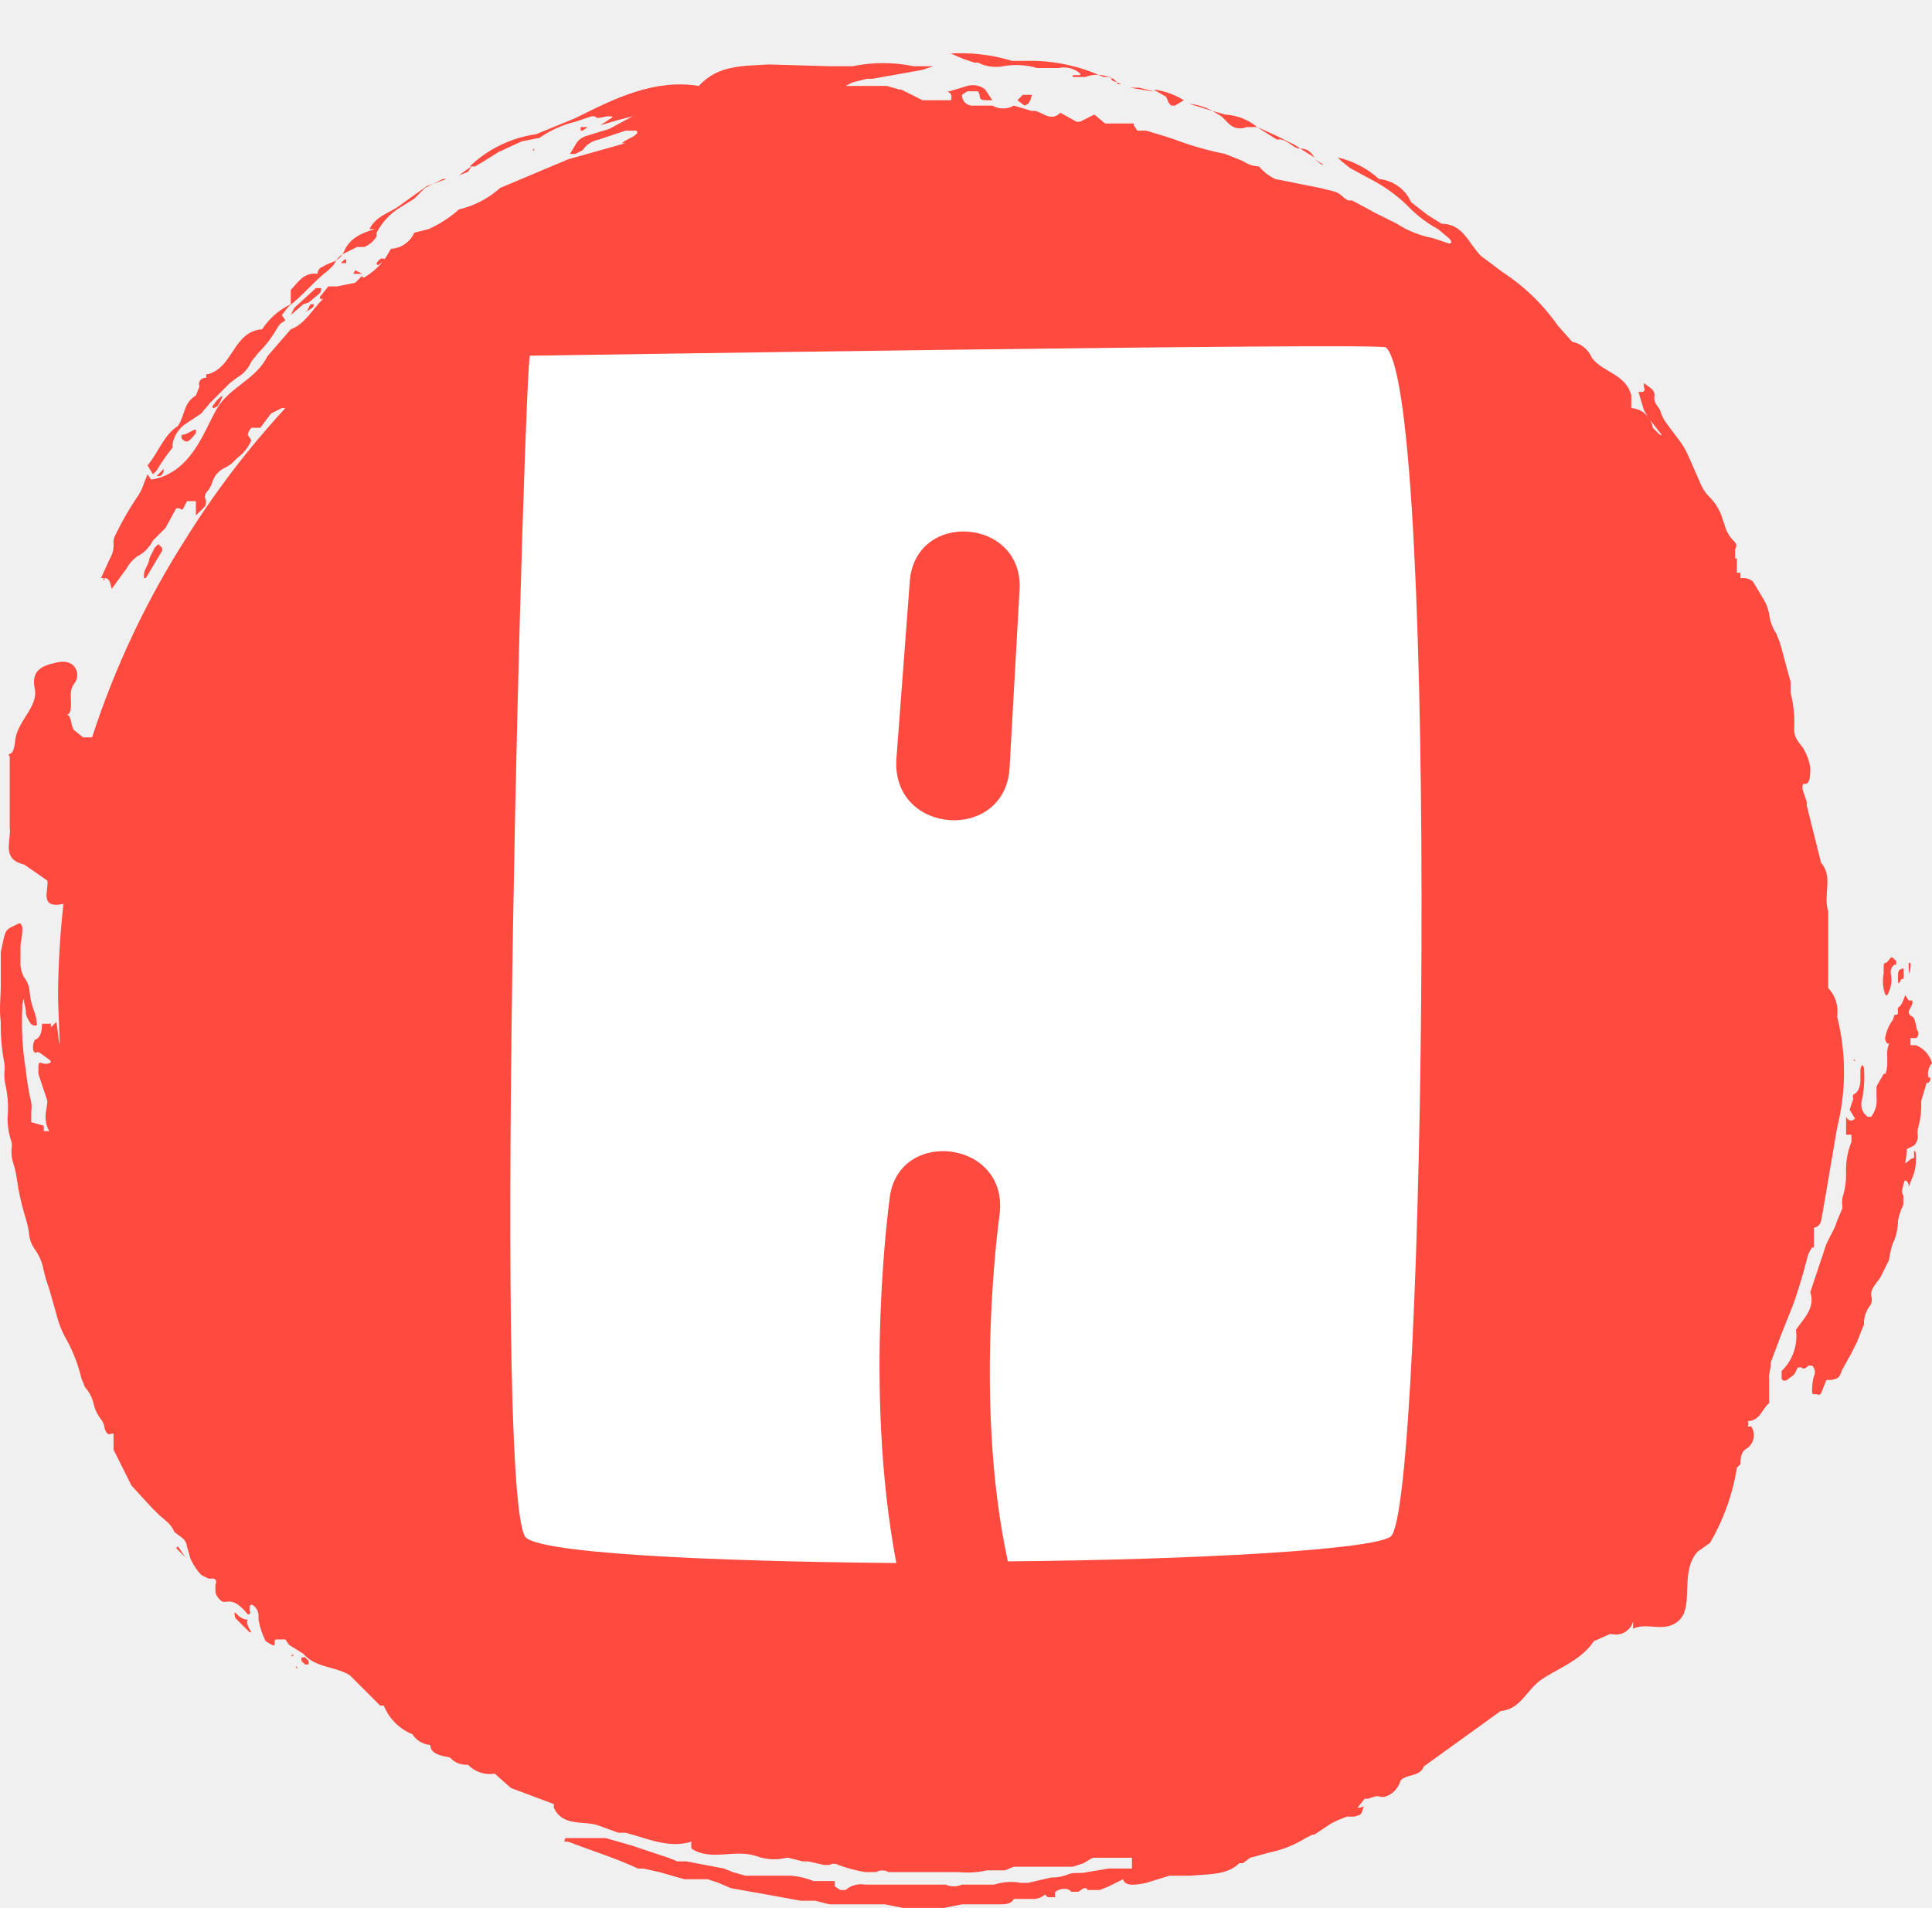
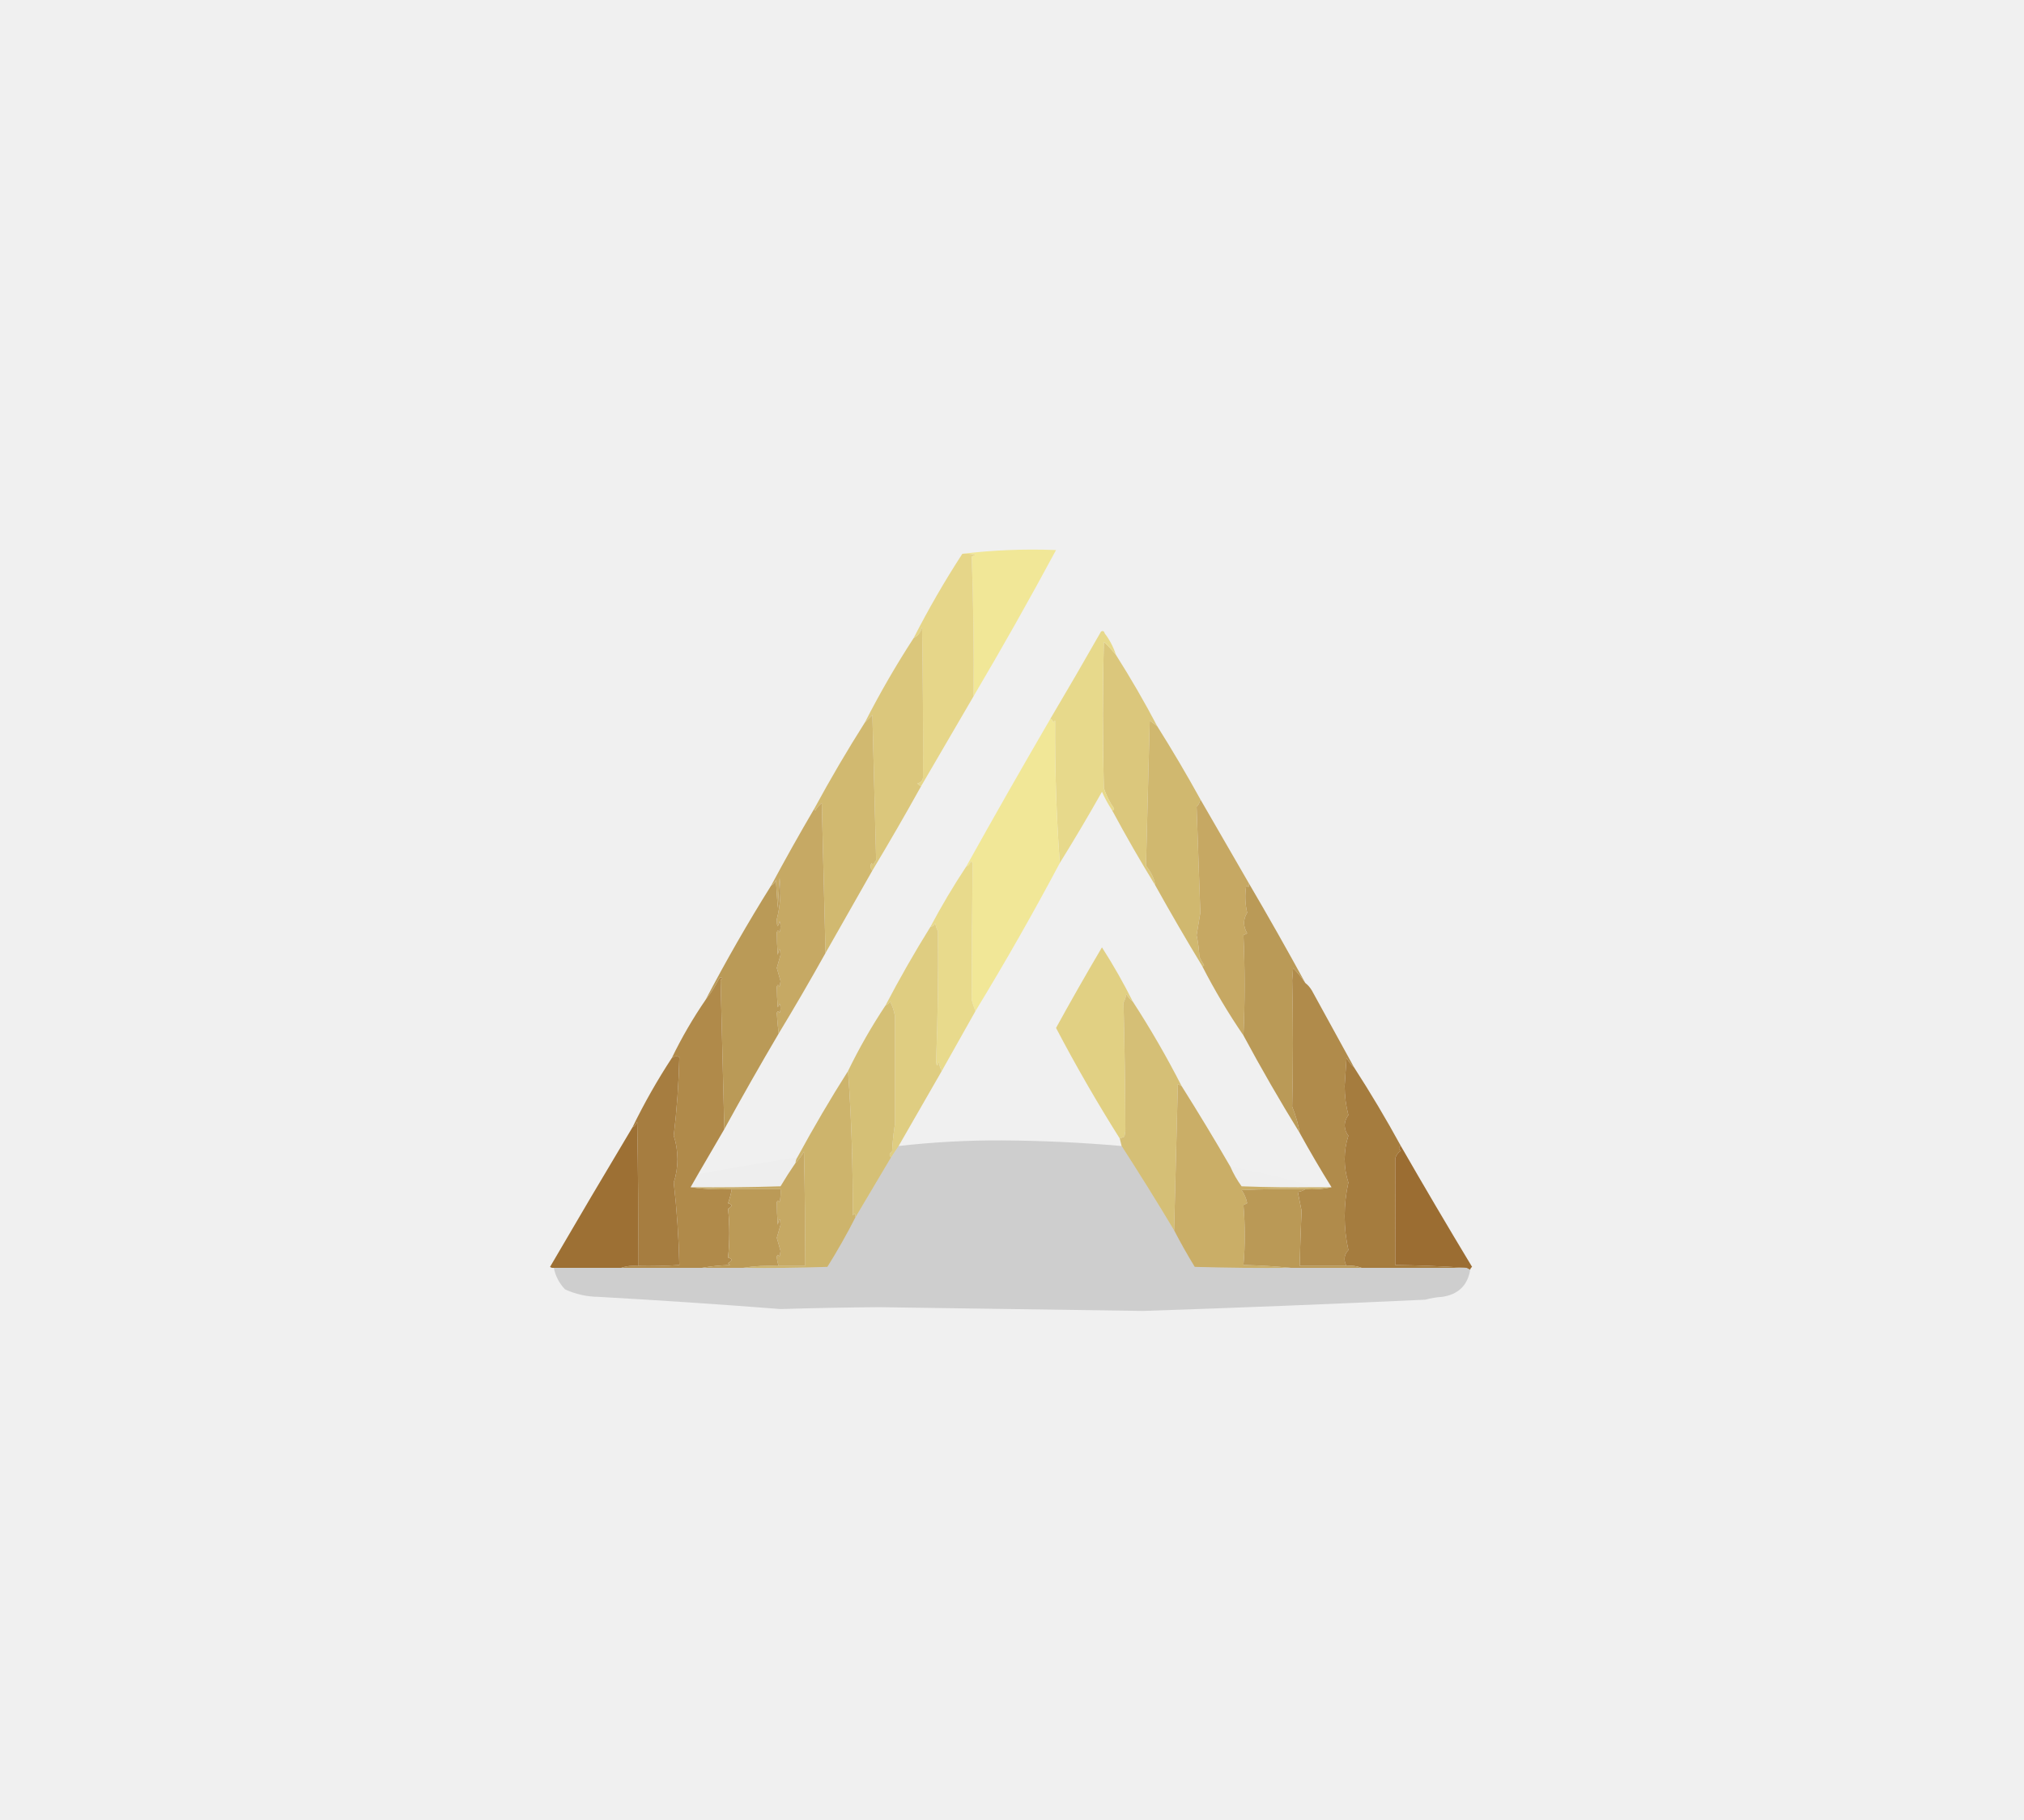
- <svg xmlns="http://www.w3.org/2000/svg" width="308.761" height="304.916" viewBox="0 0 106.008 104.687" class="css-1j8o68f" version="1.1" id="svg23">
-   <defs id="SvgjsDefs2684" />
-   <g id="SvgjsG2685" featurekey="rootContainer" transform="matrix(0.9820593,0,0,0.9820593,-0.05456052,0)" fill="#ff4a3f">
-     <g id="g17">
-       <path d="M19.8 15.3h.5l-.4-.2zm.5.1zm.8-.7c0 .1 0 .1.1.1l.4-.3c-.2-.1-.3-.1-.5.2zm.4-.2zm-4.1 2.3zm-.2.6l.3-.2c.1-.1.1-.2.1-.2h-.2l-.2.4c-.1-.1-.1 0 0 0zm2.2-2.9h-.1l-.2.2h.3zm-2.1 2.4l.6-.5c.1-.1.1-.2.1-.3h-.3l-1.2 1.1-.2.4.7-.6zm-1.1.8z" id="path3" />
-       <path d="M9.7 25v-.2a1.7 1.7 0 0 1 .7-1.1l.9-.6.5-.6.7-.7.4-.4.4-.3a1.9 1.9 0 0 0 .8-.9l.4-.5a5.9 5.9 0 0 0 1-1.3l.2-.3.3-.2-.2-.3.4-.5c.8-.6 1.4-1.4 2.2-2l.3-.3a1.4 1.4 0 0 1 .5-.6l.8-.4h.4a1.4 1.4 0 0 0 .7-.6V13a3.5 3.5 0 0 1 1.3-1.4l.8-.5.2-.2.4-.4 1-.5h.2l-1.1.4-1.4 1c-.6.5-1.4.6-1.8 1.4h.3c-.7.2-1.4.5-1.7 1.2s-.8.6-1.2.9a.4.4 0 0 0-.3.4c-.8-.1-1.1.5-1.5.9v.8a3.9 3.9 0 0 0-1.6 1.4c-1.6.1-1.6 2.1-3 2.5h-.1a.2.2 0 0 0 0 .2c-.3 0-.5.2-.4.5l-.2.5c-.7.4-.6 1.1-1 1.7-.8.5-1.1 1.5-1.7 2.2l.3.5.2-.2a11.6 11.6 0 0 1 .9-1.3zM53.9 3.3l.6.2h.2a2.2 2.2 0 0 0 1.4.2 4.1 4.1 0 0 1 1.9.1h1.2a1.4 1.4 0 0 1 1.2.3.1.1 0 0 1 0 .1H60a.1.1 0 0 0 0 .1h.7a1.8 1.8 0 0 1 1.3 0c.2 0 .1.1.2.2l.5.2h-.2c-.2-.4-.5-.4-.8-.4a9.7 9.7 0 0 0-4.3-.9h-.8A9.8 9.8 0 0 0 53 3h.2zm7.3 3.1zM50.3 4.7zm10.9 1.7h.2-.2zM19 14.7zm32.1-10zm17.6 2.2a.9.9 0 0 0 1 .2h.6a3.1 3.1 0 0 0-1.8-.7l-.7-.2.5.3zm-3.4-1.3c0 .1.1.2.2.3h.2l.5-.3a4.2 4.2 0 0 0-1.7-.6l.7.4zm7.4 2.7l.8.5c-.2-.3-.4-.5-.8-.5z" id="path5" />
-       <path d="M99 76.1l.6-1.6.6-1.5c.2-.5.6-1.8.8-2.6a1.7 1.7 0 0 1 .3-.7h.1v-1.1c.5-.1.4-.6.5-.9l.8-4.7a12.7 12.7 0 0 0 0-6.2 1.9 1.9 0 0 0-.5-1.6v-4.3c-.3-.9.3-1.9-.4-2.7L101 45a.4.4 0 0 0 0-.2l-.2-.6a.5.5 0 0 1 0-.4h.1c.3 0 .3-.5.3-.9a3 3 0 0 0-.4-1.1l-.3-.4a1.1 1.1 0 0 1-.2-.7 6.7 6.7 0 0 0-.2-2v-.6c-.2-.7-.4-1.5-.6-2.2l-.2-.5a2.5 2.5 0 0 1-.4-1.1 2.5 2.5 0 0 0-.3-.8l-.6-1a.8.8 0 0 0-.6-.2h-.1V32h-.2v-.8H97V31a.4.4 0 0 0 0-.1v-.2c.1-.2.1-.3-.1-.5a1.8 1.8 0 0 1-.4-.6l-.2-.6a2.9 2.9 0 0 0-.7-1.2 2.2 2.2 0 0 1-.5-.7l-.7-1.6a4.3 4.3 0 0 0-.6-1l-.6-.8a2.4 2.4 0 0 1-.4-.8l-.2-.3a.6.6 0 0 1-.1-.5.5.5 0 0 0-.2-.4l-.4-.3v.2c.1.2 0 .3-.1.3h-.2l.3 1 .3.5.7.9h-.1l-.2-.2-.2-.2a1.3 1.3 0 0 0-1.2-1.1v-.7c-.3-1.2-1.6-1.3-2.2-2.1a1.5 1.5 0 0 0-1.1-.9l-.8-.9a11.3 11.3 0 0 0-3.1-3l-.8-.6-.4-.3c-.7-.7-1-1.8-2.2-1.8l-.8-.5-.9-.7a2.2 2.2 0 0 0-1.8-1.3 5.1 5.1 0 0 0-2.3-1.2l.2.2.5.4 1.3.7a8.5 8.5 0 0 1 2.1 1.6 6.8 6.8 0 0 0 1.5 1.1l.6.5c.1.1.2.2.1.3H81l-.9-.3a5.6 5.6 0 0 1-2-.8l-1.2-.6-1.3-.7h-.2c-.3-.1-.4-.4-.8-.5l-.8-.2-2.5-.5a2.6 2.6 0 0 1-.9-.7 1.7 1.7 0 0 1-.9-.3l-1-.4a18.1 18.1 0 0 1-2.8-.8l-.6-.2-1-.3h-.5l-.2-.3v-.1h-1.6l-.6-.5-.4.2-.4.2h-.2l-.9-.5c-.6.6-1.1-.2-1.6-.1l-1-.3a1.2 1.2 0 0 1-1.2 0h-1.2a.6.6 0 0 1-.5-.6l.3-.2h.6a.7.7 0 0 1 .1.3c0 .2.2.2.5.2h.2l-.4-.6a1.1 1.1 0 0 0-1-.2l-1 .3H53c.3.2.2.3.2.5h-1.6l-.4-.2-.8-.4h-.1l-.7-.2h-2.3l.4-.2.8-.2h.3l1.7-.3 1.1-.2.6-.2h-1.1a8.4 8.4 0 0 0-3.4 0h-1.3L43 3.6c-1.4.1-2.8 0-3.9 1.2-2.5-.4-4.7.7-6.9 1.8l-2.2.9a6.7 6.7 0 0 0-3.7 1.8h.3l.5-.3.8-.5 1.3-.6 1-.2a6 6 0 0 1 2-.9l.9-.3h.2c.1.2.5 0 .7 0h.2c.1 0 .1.1 0 .1l-.6.4 1-.3.8-.2-1.3.7-1.3.4a1 1 0 0 0-.6.5l-.3.5h.3l.4-.2a1.4 1.4 0 0 1 .9-.6l1.5-.5h.5a.1.1 0 0 1 .1.2c-.2.2-.6.3-.8.5h.2l-3.2.9-3.8 1.6a5.2 5.2 0 0 1-2.3 1.2 6.6 6.6 0 0 1-1.7 1.1l-.8.2a1.5 1.5 0 0 1-1.3.9l-.3.5a3.7 3.7 0 0 1-1.2 1.1h-.1v-.1l-.2.2-.2.2-1 .2h-.5l-.4.5c-.1.1-.1.2 0 .2h.1c-.6.6-1 1.4-1.8 1.7L15 19.9c-.6 1.2-1.8 1.6-2.6 2.6s-1.4 3.9-3.9 4.3l-.2-.3-.2.5a2.7 2.7 0 0 1-.4.8 16.9 16.9 0 0 0-1.2 2.1.8.8 0 0 0-.1.5 1.4 1.4 0 0 1-.2.8l-.5 1.1h.2c.3 0 .3.3.4.6l.8-1.1a2.2 2.2 0 0 1 .6-.7 2 2 0 0 0 .9-.9l.3-.3.4-.4.6-1.1h.2c.1.1.1.1.2 0l.2-.4h.5v.8l.5-.5a.5.5 0 0 0 0-.5.4.4 0 0 1 .1-.3 1.5 1.5 0 0 0 .3-.5 1.3 1.3 0 0 1 .8-.9l.3-.2.3-.3a2.4 2.4 0 0 0 .8-1l-.2-.3c0-.1.1-.3.2-.4h.5l.6-.8.6-.3h.2a48.8 48.8 0 0 0-5.5 7.2h-.1.1a48.4 48.4 0 0 0-5.3 11.2h-.5l-.5-.4c-.2-.2-.1-.7-.4-.9h.1c.3-.5-.1-1.2.3-1.7s.1-1.4-.9-1.2-1.5.5-1.3 1.5-1 1.8-1.1 2.9-.5.5-.3.9v3.9c.1.8-.5 1.8.8 2.1l1.3.9c.1.5-.5 1.6.9 1.3a49.2 49.2 0 0 0-.3 5c0 1.1.1 2.2.1 3.3v-.4c-.1-.4-.1-.8-.2-1.3l-.3.3v-.2h-.5c0 .5-.1.8-.4.9a.9.9 0 0 0-.1.5c0 .1.1.3.2.2s.4.2.7.4-.2.3-.4.2-.2.1-.2.3v.3l.5 1.5c0 .3-.1.6-.1.9a1.7 1.7 0 0 0 .2.8h-.3v-.3l-.7-.2v-.6a1.5 1.5 0 0 0 0-.5 14.6 14.6 0 0 1-.3-1.8 16.6 16.6 0 0 1-.2-3.5.9.9 0 0 1 .1-.5v.2a2.9 2.9 0 0 1 .1.5.8.8 0 0 0 .1.4c.1.2.2.4.4.4s.1-.1.1-.2a2.1 2.1 0 0 0-.1-.5 4.2 4.2 0 0 1-.3-1.3 1.5 1.5 0 0 0-.3-.7 1.6 1.6 0 0 1-.2-.9v-.8c0-.3.1-.6.1-.9a.5.5 0 0 0-.1-.4h-.1c-.8.4-.7.2-1 1.6V55c0 .7-.1 1.4 0 2.1a10.8 10.8 0 0 0 .2 2.3 1.8 1.8 0 0 1 0 .5 3.1 3.1 0 0 0 .1.9 5.9 5.9 0 0 1 .1 1.3 3.9 3.9 0 0 0 .2 1.7 1.2 1.2 0 0 1 0 .4 2.1 2.1 0 0 0 .1.8 4.9 4.9 0 0 1 .2.9 14 14 0 0 0 .5 2.2 5 5 0 0 1 .2 1 1.7 1.7 0 0 0 .3.7 2.9 2.9 0 0 1 .5 1.2 8.5 8.5 0 0 0 .3 1l.4 1.4a5.4 5.4 0 0 0 .6 1.5 8.5 8.5 0 0 1 .8 2.1l.2.5a2.1 2.1 0 0 1 .5 1 2.1 2.1 0 0 0 .4.8 1 1 0 0 1 .2.5c.1.3.2.4.4.3h.1v.9l.5 1 .5 1 1.1 1.2.4.4c.3.3.7.5.9 1l.4.3a.7.7 0 0 1 .3.5l.2.7a3.3 3.3 0 0 0 .6.9l.4.2h.3a.2.2 0 0 1 .1.3 2.5 2.5 0 0 0 0 .5.9.9 0 0 0 .4.5h.2c.4-.1.8.2 1.2.7h.1c0-.1.1-.1 0-.2v-.2c0-.1.1-.2.2-.1a.7.7 0 0 1 .3.6v.2a4.3 4.3 0 0 0 .4 1.2c.5.3.5.3.5.1s0-.2.2-.2h.4l.2.3.8.5c.7.8 1.8.7 2.6 1.2l1.7 1.7h.2a2.9 2.9 0 0 0 1.6 1.6 1.3 1.3 0 0 0 1 .6c0 .5.6.6 1.1.7a1.2 1.2 0 0 0 .8.4h.2a1.7 1.7 0 0 0 1.5.5l.9.8 2.4.9v.2c.5 1.1 1.7.7 2.5 1l1.1.4h.4c1.2.3 2.4.9 3.7.5a.7.7 0 0 0 0 .4c1.1.7 2.4 0 3.6.4a2.9 2.9 0 0 0 1.7.1h.1l.8.2h.3l.9.2h.3a.5.5 0 0 1 .5 0 7.9 7.9 0 0 0 1.5.4h.6a.7.7 0 0 1 .7 0h3.9a5 5 0 0 0 1.6-.1h1l.5-.2H60l.6-.2.5-.3h2.2v.6H62l-1.2.2c-.4.1-.7 0-1 .1a2.4 2.4 0 0 1-1 .2l-1.3.3h-.4a3.1 3.1 0 0 0-1.5.1h-1.8a1.1 1.1 0 0 1-.9 0h-4.5a1.3 1.3 0 0 0-1.1.3H47l-.3-.2v-.3h-1.2a4.1 4.1 0 0 0-1.3-.3h-2.5l-.7-.2-.5-.2-2.1-.4h-.5l-.5-.2-2.1-.7-1.4-.4h-2.2c-.1 0-.1.1-.1.2h.2c1.3.5 2.6.9 3.9 1.5h.3l.9.2 1.4.4h1.3l.6.2.7.3 1.7.3 1.1.2 1.1.2h.8l.8.2h3.1l1 .2h2.3l1-.2H56c.4 0 .6-.1.7-.3h1a1 1 0 0 0 .8-.3c-.1.1 0 .1.1.2h.4v-.2c0-.1 0-.1.2-.2s.6-.1.7.1h.4l.3-.2c.2 0 .2 0 .2.1h.7l.5-.2.8-.4c.1.3.4.4 1.3.2l1.3-.4h1.2c.9-.1 2 0 2.7-.7h.2l.4-.3 1.1-.3a6.1 6.1 0 0 0 2-.8l.4-.2h.1l.9-.6.4-.2.5-.2h.4c.4-.1.4-.1.5-.4s0-.1-.2-.1h-.1l.4-.5h.2c.3-.1.5-.2.7-.1h.2a1.3 1.3 0 0 0 .9-.9c.3-.4 1.1-.2 1.3-.8l4.3-3.1c1.1-.1 1.4-1.1 2.2-1.7s2.3-1.1 3-2.2l.9-.4h.1a1 1 0 0 0 1.2-.7v.4c.8-.4 1.8.3 2.6-.5s0-2.7 1-3.8l.7-.5a12.1 12.1 0 0 0 1.5-4.2l.2-.2c0-.3 0-.7.4-.9a.9.9 0 0 0 .2-1.2h-.2a.3.3 0 0 0 0-.3c.7 0 .8-.7 1.2-1V77a.5.5 0 0 1 0-.2 3.8 3.8 0 0 0 .1-.7zM5.9 32.2z" id="path7" />
-       <path d="M26.4 9.3l-.3.2-.4.3.5-.2zm6.1-2h.1l.3-.2h-.4zm-2.6 1l-.1.1h.1v-.1zm-1.5 1.4zm1.3-.2zm-6.3 3.1zM9.2 26.2l-.4.4H9a.4.4 0 0 0 .2-.4zm3-3.5a2.1 2.1 0 0 0 .3-.6 1.5 1.5 0 0 0-.5.5c-.1.1-.1.2 0 .2zM11 24.2V24c-.2 0-.5.3-.8.3v.2c.3.3.4.2.8-.3zm3 66.2zM73.9 9.2h.1l-.5-.3zm-2.5-1.4c.5-.1.8.4 1.2.5h.1l-.3-.2-1-.5-1.1-.5.3.2zM52.8 3.1zm11.7 2h-.1l-1.2-.2h.5zm2 .7l1.3.4a3.3 3.3 0 0 0-1.3-.4zm-9 0a1 1 0 0 0 .2-.5h-.5l-.3.3.4.3zm9 1.6zM49.9 4.2zm2.9.7zM48.5 4zm13.8 2.1a.5.5 0 0 0 0 .1zm44.8 52.3h-.3V58h.3c.1 0 .2-.3.1-.4s-.1-.7-.3-.8a.3.3 0 0 1-.2-.3l.2-.4a.4.4 0 0 0 0-.2h-.2l-.2-.3c-.1.3-.2.6-.4.7a.5.5 0 0 0 0 .2c0 .1 0 .2-.1.2h-.1a1.1 1.1 0 0 1-.1.3 2.3 2.3 0 0 0-.4.9.4.4 0 0 0 .1.4h.1a1.7 1.7 0 0 0-.1.8v.4a1.8 1.8 0 0 1-.1.5h-.1l-.4.7v.6a1.5 1.5 0 0 1-.3 1.1h-.2l-.2-.2a.9.9 0 0 1-.1-.8 6.5 6.5 0 0 0 .1-1.7c0-.1-.1-.2-.1-.2a.5.5 0 0 0-.1.3v.6c0 .2-.1.6-.3.7s-.1.2-.1.3l-.2.6.3.5c-.2.2-.4.1-.5-.1v1h.3v.4a4.2 4.2 0 0 0-.3 1.4 3.3 3.3 0 0 0 0 .4 4 4 0 0 1-.2 1.3 2 2 0 0 0 0 .6l-.3.7a3.2 3.2 0 0 1-.3.7l-.3.6-.9 2.7c.3.9-.4 1.5-.8 2.1a2.7 2.7 0 0 1-.8 2.3v.4c0 .1.1.2.3.1l.4-.3.2-.4h.2c.1.1.2.1.4-.1h.2a.5.5 0 0 1 .1.6 2.9 2.9 0 0 0-.1.8c0 .1 0 .2.1.2h.2c.1.1.2 0 .3-.3l.2-.5h.3c.4-.1.4-.1.6-.6l.5-.9.3-.6.4-1a1.6 1.6 0 0 1 .3-1 .6.6 0 0 0 .1-.6c0-.2 0-.3.2-.6l.3-.4.5-1a4.7 4.7 0 0 1 .2-.9 3 3 0 0 0 .3-1.3 3.8 3.8 0 0 1 .3-.9v-.5c-.1-.2-.1-.2 0-.6s.1-.2.2-.2a.4.4 0 0 1 .1.3l.2-.5a2.3 2.3 0 0 0 .2-.9v-.3c0-.1 0-.3-.1-.3v.4c-.2 0-.3.2-.5.3a6.4 6.4 0 0 0 .1-.8l.4-.2a.7.7 0 0 0 .2-.6 1.4 1.4 0 0 1 0-.3 4.8 4.8 0 0 0 .2-1.4v-.2l.3-1h.1a.3.3 0 0 0 .1-.3h-.1a.9.9 0 0 1 .2-.8 1.5 1.5 0 0 0-.9-1zm-1.2 7.8zm-.2-9.9zm0 0zM9.1 30.8a.3.3 0 0 0 0-.2l-.2-.2-.2.2-.3.6c0 .3-.3.6-.3.9v.2h.1zm96.3 24.8h.1a1.7 1.7 0 0 0 .2-1.2.5.5 0 0 1 .2-.5h.1v-.2l-.2-.2h-.1c-.1.1-.2.3-.3.3s-.1.1-.1.3v.3a2.2 2.2 0 0 0 .1 1.2zM13.2 90.1c-.1 0 0 .2 0 .3l.8.8h.1c-.2-.3-.3-.6-.2-.7a.9.9 0 0 1-.5-.2zm.8.3zm92.3-35.7h.1a2 2 0 0 0 0-.6c-.3.1-.3.1-.3.6s.1.1.2 0z" id="path9" />
-       <path d="M106.7 62a.6.6 0 0 0 .1-.5c0-.1-.1-.2-.1-.1h-.2v.2c0 .4.1.5.2.4zm.1-8.2h-.1v.6a1 1 0 0 0 .1-.6zM17.1 92.6h-.2v.2l.2.2h.2v-.2zm86.6-33.3c0-.1 0-.1-.1-.1zM9.9 86.5l.5.5-.4-.6z" id="path11" />
-       <circle cx="10.5" cy="87.1" transform="rotate(-24.8 10.4 87.159)" id="circle13" />
-       <path d="M9.7 30.1h-.1v.2-.2h.1zm83.2-6.6l-.2-.3h-.1zm-14.7 77.1zM5.9 32.2zm-.1.2a.3.3 0 0 0 .1-.2v.2zm1.9-4.9zM61.5 2.4zm42.8 58.2v.1-.1zM16.4 92.5h-.1c.1.1.2 0 .1-.1zm.2.7h.1l-.1-.1v.1zm73.9-71.3zm15.2 34.4zM14.6 91.7zm92.1-37zm-.8 11.4zM34.6 0z" id="path15" />
-     </g>
+ <svg xmlns="http://www.w3.org/2000/svg" version="1.1" width="1080px" height="971px" style="shape-rendering:geometricPrecision; text-rendering:geometricPrecision; image-rendering:optimizeQuality; fill-rule:evenodd; clip-rule:evenodd">
+   <g>
+     <path style="opacity:1" fill="#f1e797" d="M 519.5,371.5 C 519.726,346.68 519.392,321.847 518.5,297C 519.167,296.667 519.833,296.333 520.5,296C 518.19,295.503 515.857,295.337 513.5,295.5C 529.8,293.515 546.466,292.848 563.5,293.5C 549.371,319.754 534.704,345.754 519.5,371.5 Z" />
  </g>
-   <g id="SvgjsG2686" featurekey="nameFeature-0" transform="matrix(2.284354,0,0,2.284354,27.98006,-5.60952)" fill="#ffffff">
-     <path d="M9.6 16.48 l-0.32 4.24 c-0.08 1.8 2.6 1.96 2.72 0.2 l0.24 -4.28 c0.12 -1.76 -2.56 -1.96 -2.64 -0.16 z M0.48 11 l0 0 c0.04 0 20.48 -0.32 20.56 -0.2 c1.28 1.12 0.96 27.8 0.12 28.56 c-0.4 0.32 -4.64 0.56 -9.2 0.6 c-0.84 -3.84 -0.2 -8.32 -0.2 -8.32 c0.24 -1.8 -2.44 -2.12 -2.64 -0.4 c0 0.04 -0.64 4.52 0.16 8.76 c-4.56 -0.04 -8.68 -0.24 -8.92 -0.64 c-0.8 -1.44 0 -28.28 0.12 -28.36 z" id="path20" />
+   <g>
+     <path style="opacity:1" fill="#e6d689" d="M 513.5,295.5 C 515.857,295.337 518.19,295.503 520.5,296C 519.833,296.333 519.167,296.667 518.5,297C 519.392,321.847 519.726,346.68 519.5,371.5C 510.167,387.5 500.833,403.5 491.5,419.5C 490.711,419.217 490.044,418.717 489.5,418C 491.18,417.653 492.18,416.653 492.5,415C 492.633,388.271 492.466,361.438 492,334.5C 491.468,337.18 489.968,339.18 487.5,340.5C 495.412,325.002 504.079,310.002 513.5,295.5 Z" />
+   </g>
+   <g>
+     <path style="opacity:1" fill="#dbc77c" d="M 491.5,419.5 C 483.086,434.663 474.419,449.663 465.5,464.5C 464.402,463.399 464.235,462.066 465,460.5C 465.333,460.833 465.667,461.167 466,461.5C 466.374,460.584 466.874,459.75 467.5,459C 466.838,433.232 466.171,407.399 465.5,381.5C 464.16,382.867 462.827,384.2 461.5,385.5C 469.426,369.969 478.093,354.969 487.5,340.5C 489.968,339.18 491.468,337.18 492,334.5C 492.466,361.438 492.633,388.271 492.5,415C 492.18,416.653 491.18,417.653 489.5,418C 490.044,418.717 490.711,419.217 491.5,419.5 Z" />
+   </g>
+   <g>
+     <path style="opacity:1" fill="#dbc77c" d="M 595.5,349.5 C 603.349,361.864 610.682,374.53 617.5,387.5C 616.185,386.524 614.852,385.524 613.5,384.5C 612.829,410.399 612.162,436.232 611.5,462C 614.285,465.383 615.952,468.883 616.5,472.5C 608.467,459.429 600.8,446.095 593.5,432.5C 594.043,432.44 594.376,432.107 594.5,431.5C 592.139,428.112 590.306,424.446 589,420.5C 588.333,394.5 588.333,368.5 589,342.5C 591.4,344.729 593.567,347.063 595.5,349.5 Z" />
+   </g>
+   <g>
+     <path style="opacity:1" fill="#e7d98b" d="M 595.5,349.5 C 593.567,347.063 591.4,344.729 589,342.5C 588.333,368.5 588.333,394.5 589,420.5C 590.306,424.446 592.139,428.112 594.5,431.5C 594.376,432.107 594.043,432.44 593.5,432.5C 591.425,429.354 589.592,426.021 588,422.5C 580.726,435.395 573.226,448.062 565.5,460.5C 563.674,435.52 562.84,410.186 563,384.5C 562.667,384.833 562.333,385.167 562,385.5C 561.722,384.584 561.222,383.918 560.5,383.5C 569.601,368.142 578.601,352.642 587.5,337C 588.483,336.409 589.15,336.743 589.5,338C 592.146,341.484 594.146,345.317 595.5,349.5 Z" />
+   </g>
+   <g>
+     <path style="opacity:1" fill="#d1b970" d="M 465.5,464.5 C 457.167,479.167 448.833,493.833 440.5,508.5C 439.833,481.997 439.167,455.33 438.5,428.5C 437.108,429.605 435.941,430.939 435,432.5C 434.601,432.272 434.435,431.938 434.5,431.5C 443.011,415.802 452.011,400.469 461.5,385.5C 462.827,384.2 464.16,382.867 465.5,381.5C 466.171,407.399 466.838,433.232 467.5,459C 466.874,459.75 466.374,460.584 466,461.5C 465.667,461.167 465.333,460.833 465,460.5C 464.235,462.066 464.402,463.399 465.5,464.5 Z" />
+   </g>
+   <g>
+     <path style="opacity:1" fill="#f1e797" d="M 560.5,383.5 C 561.222,383.918 561.722,384.584 562,385.5C 562.333,385.167 562.667,384.833 563,384.5C 562.84,410.186 563.674,435.52 565.5,460.5C 551.256,487.329 536.256,513.662 520.5,539.5C 519.717,537.657 519.05,535.657 518.5,533.5C 518.516,509.922 518.683,485.588 519,460.5C 518.667,460.167 518.333,459.833 518,459.5C 517.623,460.942 516.79,461.942 515.5,462.5C 530.249,435.999 545.249,409.666 560.5,383.5 Z" />
+   </g>
+   <g>
+     <path style="opacity:1" fill="#d0b86f" d="M 617.5,387.5 C 625.498,400.197 633.164,413.197 640.5,426.5C 640.297,428.044 639.63,429.378 638.5,430.5C 639.161,449.363 639.827,468.197 640.5,487C 639.833,491 639.167,495 638.5,499C 639.297,502.745 639.797,506.579 640,510.5C 640.707,512.081 641.54,513.581 642.5,515C 642.272,515.399 641.938,515.565 641.5,515.5C 632.943,501.398 624.61,487.065 616.5,472.5C 615.952,468.883 614.285,465.383 611.5,462C 612.162,436.232 612.829,410.399 613.5,384.5C 614.852,385.524 616.185,386.524 617.5,387.5 Z" />
+   </g>
+   <g>
+     <path style="opacity:1" fill="#c6a964" d="M 440.5,508.5 C 432.419,522.997 424.086,537.331 415.5,551.5C 415.037,547.928 414.703,544.261 414.5,540.5C 414.846,539.304 415.346,539.304 416,540.5C 416.667,538.833 416.667,537.167 416,535.5C 415.667,536.167 415.333,536.833 415,537.5C 414.694,533.664 414.528,529.997 414.5,526.5C 414.846,525.304 415.346,525.304 416,526.5C 416.167,525.5 416.333,524.5 416.5,523.5C 415.833,521.167 415.167,518.833 414.5,516.5C 415.167,514.167 415.833,511.833 416.5,509.5C 416.299,505.576 415.799,505.576 415,509.5C 414.675,505.33 414.509,501.33 414.5,497.5C 414.846,496.304 415.346,496.304 416,497.5C 416.667,495.5 416.667,493.5 416,491.5C 415.028,495.232 414.528,494.899 414.5,490.5C 416.36,483.259 416.86,475.926 416,468.5C 415.667,473.833 415.333,479.167 415,484.5C 414.667,479.5 414.333,474.5 414,469.5C 413.623,470.942 412.79,471.942 411.5,472.5C 418.917,458.664 426.583,444.997 434.5,431.5C 434.435,431.938 434.601,432.272 435,432.5C 435.941,430.939 437.108,429.605 438.5,428.5C 439.167,455.33 439.833,481.997 440.5,508.5 Z" />
+   </g>
+   <g>
+     <path style="opacity:1" fill="#c6a863" d="M 640.5,426.5 C 649.131,441.478 657.798,456.478 666.5,471.5C 666.607,473.379 666.107,473.712 665,472.5C 664.198,477.419 664.365,482.252 665.5,487C 663.293,490.555 663.293,494.221 665.5,498C 664.833,498.333 664.167,498.667 663.5,499C 664.318,516.88 664.318,534.713 663.5,552.5C 655.426,540.698 648.093,528.365 641.5,515.5C 641.938,515.565 642.272,515.399 642.5,515C 641.54,513.581 640.707,512.081 640,510.5C 639.797,506.579 639.297,502.745 638.5,499C 639.167,495 639.833,491 640.5,487C 639.827,468.197 639.161,449.363 638.5,430.5C 639.63,429.378 640.297,428.044 640.5,426.5 Z" />
+   </g>
+   <g>
+     <path style="opacity:1" fill="#e8da8c" d="M 520.5,539.5 C 514.5,550.167 508.5,560.833 502.5,571.5C 501.698,570.048 501.198,568.382 501,566.5C 500.237,569.063 499.737,569.063 499.5,566.5C 500.403,543.365 500.737,520.198 500.5,497C 499.773,495.601 499.273,494.101 499,492.5C 498.583,493.756 497.75,494.423 496.5,494.5C 502.333,483.495 508.666,472.828 515.5,462.5C 516.79,461.942 517.623,460.942 518,459.5C 518.333,459.833 518.667,460.167 519,460.5C 518.683,485.588 518.516,509.922 518.5,533.5C 519.05,535.657 519.717,537.657 520.5,539.5 Z" />
+   </g>
+   <g>
+     <path style="opacity:1" fill="#ba9a57" d="M 415.5,551.5 C 405.58,568.337 395.914,585.337 386.5,602.5C 385.874,576.23 385.208,549.73 384.5,523C 384.833,522.667 385.167,522.333 385.5,522C 384.668,521.312 384.002,521.479 383.5,522.5C 381.501,526.475 379.168,530.141 376.5,533.5C 387.412,512.67 399.078,492.336 411.5,472.5C 412.79,471.942 413.623,470.942 414,469.5C 414.333,474.5 414.667,479.5 415,484.5C 415.333,479.167 415.667,473.833 416,468.5C 416.86,475.926 416.36,483.259 414.5,490.5C 414.528,494.899 415.028,495.232 416,491.5C 416.667,493.5 416.667,495.5 416,497.5C 415.346,496.304 414.846,496.304 414.5,497.5C 414.509,501.33 414.675,505.33 415,509.5C 415.799,505.576 416.299,505.576 416.5,509.5C 415.833,511.833 415.167,514.167 414.5,516.5C 415.167,518.833 415.833,521.167 416.5,523.5C 416.333,524.5 416.167,525.5 416,526.5C 415.346,525.304 414.846,525.304 414.5,526.5C 414.528,529.997 414.694,533.664 415,537.5C 415.333,536.833 415.667,536.167 416,535.5C 416.667,537.167 416.667,538.833 416,540.5C 415.346,539.304 414.846,539.304 414.5,540.5C 414.703,544.261 415.037,547.928 415.5,551.5 Z" />
+   </g>
+   <g>
+     <path style="opacity:1" fill="#ba9a57" d="M 666.5,471.5 C 676.736,488.965 686.736,506.631 696.5,524.5C 694.581,521.681 692.415,519.014 690,516.5C 689.833,518.667 689.667,520.833 689.5,523C 690.02,545.714 690.02,568.214 689.5,590.5C 691.473,595.401 692.806,600.068 693.5,604.5C 682.998,587.501 672.998,570.168 663.5,552.5C 664.318,534.713 664.318,516.88 663.5,499C 664.167,498.667 664.833,498.333 665.5,498C 663.293,494.221 663.293,490.555 665.5,487C 664.365,482.252 664.198,477.419 665,472.5C 666.107,473.712 666.607,473.379 666.5,471.5 Z" />
+   </g>
+   <g>
+     <path style="opacity:1" fill="#dfcd81" d="M 502.5,571.5 C 494.833,584.833 487.167,598.167 479.5,611.5C 478.167,613.5 476.833,615.5 475.5,617.5C 474.287,616.503 474.454,615.503 476,614.5C 476.246,609.628 476.746,604.795 477.5,600C 477.5,580.667 477.5,561.333 477.5,542C 477.038,539.323 476.204,536.823 475,534.5C 474.292,535.381 473.458,536.047 472.5,536.5C 479.998,522.166 487.998,508.166 496.5,494.5C 497.75,494.423 498.583,493.756 499,492.5C 499.273,494.101 499.773,495.601 500.5,497C 500.737,520.198 500.403,543.365 499.5,566.5C 499.737,569.063 500.237,569.063 501,566.5C 501.198,568.382 501.698,570.048 502.5,571.5 Z" />
+   </g>
+   <g>
+     <path style="opacity:1" fill="#e1d083" d="M 604.5,534.5 C 603.115,533.426 601.949,532.093 601,530.5C 600.727,532.101 600.227,533.601 599.5,535C 600.088,557.897 600.422,580.731 600.5,603.5C 600.333,604.5 600.167,605.5 600,606.5C 599.049,606.884 598.216,607.217 597.5,607.5C 585.419,588.349 574.086,568.682 563.5,548.5C 571.429,534.061 579.595,519.728 588,505.5C 594.016,514.864 599.516,524.531 604.5,534.5 Z" />
+   </g>
+   <g>
+     <path style="opacity:1" fill="#b08a4a" d="M 386.5,602.5 C 381.833,610.5 377.167,618.5 372.5,626.5C 371.167,628.833 369.833,631.167 368.5,633.5C 375.648,634.492 382.981,634.825 390.5,634.5C 390.021,637.064 389.355,639.564 388.5,642C 390.891,642.691 390.891,643.691 388.5,645C 389.397,653.63 389.397,662.297 388.5,671C 390.891,671.691 390.891,672.691 388.5,674C 388.833,674.333 389.167,674.667 389.5,675C 384.316,675.174 379.316,675.674 374.5,676.5C 360.167,676.5 345.833,676.5 331.5,676.5C 334.287,675.523 337.287,675.19 340.5,675.5C 347.841,675.666 355.174,675.5 362.5,675C 362.162,660.168 361.162,645.501 359.5,631C 360.796,627.091 361.463,622.925 361.5,618.5C 361.463,614.075 360.796,609.909 359.5,606C 361.161,592.167 362.161,578.167 362.5,564C 361.072,563.421 359.738,563.588 358.5,564.5C 363.746,553.667 369.746,543.334 376.5,533.5C 379.168,530.141 381.501,526.475 383.5,522.5C 384.002,521.479 384.668,521.312 385.5,522C 385.167,522.333 384.833,522.667 384.5,523C 385.208,549.73 385.874,576.23 386.5,602.5 Z" />
+   </g>
+   <g>
+     <path style="opacity:1" fill="#b08b4b" d="M 696.5,524.5 C 697.885,525.574 699.051,526.907 700,528.5C 707.51,542.189 715.01,555.856 722.5,569.5C 720.946,568.086 719.612,566.419 718.5,564.5C 718.167,569.5 717.833,574.5 717.5,579.5C 717.529,584.915 718.195,590.082 719.5,595C 718.28,596.525 717.613,598.359 717.5,600.5C 717.613,602.641 718.28,604.475 719.5,606C 718.204,609.909 717.537,614.075 717.5,618.5C 717.537,622.925 718.204,627.091 719.5,631C 718.19,636.757 717.524,642.757 717.5,649C 717.524,655.243 718.19,661.243 719.5,667C 717.164,669.538 716.83,672.371 718.5,675.5C 710.167,675.5 701.833,675.5 693.5,675.5C 693.749,665.448 694.082,655.615 694.5,646C 693.833,642.667 693.167,639.333 692.5,636C 694.058,635.79 695.391,635.29 696.5,634.5C 701.363,634.819 706.03,634.486 710.5,633.5C 704.581,623.998 698.914,614.331 693.5,604.5C 692.806,600.068 691.473,595.401 689.5,590.5C 690.02,568.214 690.02,545.714 689.5,523C 689.667,520.833 689.833,518.667 690,516.5C 692.415,519.014 694.581,521.681 696.5,524.5 Z" />
+   </g>
+   <g>
+     <path style="opacity:1" fill="#d5c076" d="M 475.5,617.5 C 469.152,628.202 462.819,638.869 456.5,649.5C 456.607,647.621 456.107,647.288 455,648.5C 455.16,622.48 454.326,596.814 452.5,571.5C 458.411,559.337 465.078,547.67 472.5,536.5C 473.458,536.047 474.292,535.381 475,534.5C 476.204,536.823 477.038,539.323 477.5,542C 477.5,561.333 477.5,580.667 477.5,600C 476.746,604.795 476.246,609.628 476,614.5C 474.454,615.503 474.287,616.503 475.5,617.5 Z" />
+   </g>
+   <g>
+     <path style="opacity:1" fill="#d5bf76" d="M 604.5,534.5 C 613.921,549.002 622.588,564.002 630.5,579.5C 629.85,579.196 629.183,578.863 628.5,578.5C 627.816,604.536 627.149,630.536 626.5,656.5C 617.417,641.332 608.084,626.332 598.5,611.5C 598.167,610.167 597.833,608.833 597.5,607.5C 598.216,607.217 599.049,606.884 600,606.5C 600.167,605.5 600.333,604.5 600.5,603.5C 600.422,580.731 600.088,557.897 599.5,535C 600.227,533.601 600.727,532.101 601,530.5C 601.949,532.093 603.115,533.426 604.5,534.5 Z" />
+   </g>
+   <g>
+     <path style="opacity:1" fill="#cdb46c" d="M 452.5,571.5 C 454.326,596.814 455.16,622.48 455,648.5C 456.107,647.288 456.607,647.621 456.5,649.5C 451.904,658.522 446.904,667.355 441.5,676C 426.504,676.5 411.504,676.667 396.5,676.5C 402.645,675.51 408.978,675.177 415.5,675.5C 420.167,675.5 424.833,675.5 429.5,675.5C 429.667,655.164 429.5,634.831 429,614.5C 427.723,616.747 426.223,618.747 424.5,620.5C 424.557,619.391 424.89,618.391 425.5,617.5C 434.011,601.802 443.011,586.469 452.5,571.5 Z" />
+   </g>
+   <g>
+     <path style="opacity:1" fill="#a67d40" d="M 340.5,675.5 C 340.667,649.831 340.5,624.165 340,598.5C 339.623,599.942 338.79,600.942 337.5,601.5C 343.758,588.639 350.758,576.306 358.5,564.5C 359.738,563.588 361.072,563.421 362.5,564C 362.161,578.167 361.161,592.167 359.5,606C 360.796,609.909 361.463,614.075 361.5,618.5C 361.463,622.925 360.796,627.091 359.5,631C 361.162,645.501 362.162,660.168 362.5,675C 355.174,675.5 347.841,675.666 340.5,675.5 Z" />
+   </g>
+   <g>
+     <path style="opacity:1" fill="#a57c3e" d="M 722.5,569.5 C 731.322,583.134 739.656,597.134 747.5,611.5C 746.226,612.189 746.226,613.023 747.5,614C 746.061,614.991 745.061,616.324 744.5,618C 744.548,637.048 744.548,656.048 744.5,675C 757.34,675.169 770.007,675.669 782.5,676.5C 763.833,676.5 745.167,676.5 726.5,676.5C 724.052,675.527 721.385,675.194 718.5,675.5C 716.83,672.371 717.164,669.538 719.5,667C 718.19,661.243 717.524,655.243 717.5,649C 717.524,642.757 718.19,636.757 719.5,631C 718.204,627.091 717.537,622.925 717.5,618.5C 717.537,614.075 718.204,609.909 719.5,606C 718.28,604.475 717.613,602.641 717.5,600.5C 717.613,598.359 718.28,596.525 719.5,595C 718.195,590.082 717.529,584.915 717.5,579.5C 717.833,574.5 718.167,569.5 718.5,564.5C 719.612,566.419 720.946,568.086 722.5,569.5 Z" />
+   </g>
+   <g>
+     <path style="opacity:1" fill="#caae67" d="M 630.5,579.5 C 639.39,593.599 648.057,607.932 656.5,622.5C 658.109,626.217 660.109,629.717 662.5,633C 675.829,633.5 689.163,633.667 702.5,633.5C 705.167,633.5 707.833,633.5 710.5,633.5C 706.03,634.486 701.363,634.819 696.5,634.5C 685.162,634.333 673.828,634.5 662.5,635C 663.991,637.097 664.991,639.43 665.5,642C 664.833,642.333 664.167,642.667 663.5,643C 664.435,653.985 664.435,664.652 663.5,675C 672.01,675.171 680.343,675.671 688.5,676.5C 671.497,676.667 654.497,676.5 637.5,676C 633.577,669.594 629.911,663.094 626.5,656.5C 627.149,630.536 627.816,604.536 628.5,578.5C 629.183,578.863 629.85,579.196 630.5,579.5 Z" />
+   </g>
+   <g>
+     <path style="opacity:0.142" fill="#000000" d="M 598.5,611.5 C 608.084,626.332 617.417,641.332 626.5,656.5C 629.911,663.094 633.577,669.594 637.5,676C 654.497,676.5 671.497,676.667 688.5,676.5C 701.167,676.5 713.833,676.5 726.5,676.5C 745.167,676.5 763.833,676.5 782.5,676.5C 783.167,676.833 783.833,677.167 784.5,677.5C 783.128,685.889 778.128,690.723 769.5,692C 766.447,692.179 763.447,692.679 760.5,693.5C 710.342,695.845 660.175,697.845 610,699.5C 563,698.823 516,698.157 469,697.5C 451.411,697.634 433.911,697.967 416.5,698.5C 384.189,695.976 351.855,693.81 319.5,692C 313.209,691.927 307.209,690.594 301.5,688C 298.398,684.734 296.398,680.901 295.5,676.5C 307.5,676.5 319.5,676.5 331.5,676.5C 345.833,676.5 360.167,676.5 374.5,676.5C 381.833,676.5 389.167,676.5 396.5,676.5C 411.504,676.667 426.504,676.5 441.5,676C 446.904,667.355 451.904,658.522 456.5,649.5C 462.819,638.869 469.152,628.202 475.5,617.5C 476.833,615.5 478.167,613.5 479.5,611.5C 497.759,609.429 516.093,608.429 534.5,608.5C 555.884,608.636 577.218,609.636 598.5,611.5 Z" />
+   </g>
+   <g>
+     <path style="opacity:1" fill="#9d7034" d="M 340.5,675.5 C 337.287,675.19 334.287,675.523 331.5,676.5C 319.5,676.5 307.5,676.5 295.5,676.5C 294.761,676.631 294.094,676.464 293.5,676C 308.08,650.989 322.747,626.155 337.5,601.5C 338.79,600.942 339.623,599.942 340,598.5C 340.5,624.165 340.667,649.831 340.5,675.5 Z" />
+   </g>
+   <g>
+     <path style="opacity:1" fill="#c6a964" d="M 415.5,675.5 C 414.912,673.795 414.579,672.128 414.5,670.5C 414.846,669.304 415.346,669.304 416,670.5C 416.167,669.5 416.333,668.5 416.5,667.5C 415.833,665.167 415.167,662.833 414.5,660.5C 415.167,658.167 415.833,655.833 416.5,653.5C 416.299,649.576 415.799,649.576 415,653.5C 414.675,649.33 414.509,645.33 414.5,641.5C 414.846,640.304 415.346,640.304 416,641.5C 416.497,639.19 416.663,636.857 416.5,634.5C 407.833,634.5 399.167,634.5 390.5,634.5C 382.981,634.825 375.648,634.492 368.5,633.5C 384.503,633.667 400.503,633.5 416.5,633C 419.066,628.684 421.733,624.517 424.5,620.5C 426.223,618.747 427.723,616.747 429,614.5C 429.5,634.831 429.667,655.164 429.5,675.5C 424.833,675.5 420.167,675.5 415.5,675.5 Z" />
+   </g>
+   <g>
+     <path style="opacity:0.009" fill="#000000" d="M 425.5,617.5 C 424.89,618.391 424.557,619.391 424.5,620.5C 421.733,624.517 419.066,628.684 416.5,633C 400.503,633.5 384.503,633.667 368.5,633.5C 369.833,631.167 371.167,628.833 372.5,626.5C 390.145,623.282 407.811,620.282 425.5,617.5 Z" />
+   </g>
+   <g>
+     <path style="opacity:0.005" fill="#000000" d="M 656.5,622.5 C 672.127,625.421 687.46,629.088 702.5,633.5C 689.163,633.667 675.829,633.5 662.5,633C 660.109,629.717 658.109,626.217 656.5,622.5 Z" />
+   </g>
+   <g>
+     <path style="opacity:1" fill="#9b6d32" d="M 747.5,611.5 C 759.905,633.091 772.571,654.591 785.5,676C 784.944,676.383 784.611,676.883 784.5,677.5C 783.833,677.167 783.167,676.833 782.5,676.5C 770.007,675.669 757.34,675.169 744.5,675C 744.548,656.048 744.548,637.048 744.5,618C 745.061,616.324 746.061,614.991 747.5,614C 746.226,613.023 746.226,612.189 747.5,611.5 Z" />
+   </g>
+   <g>
+     <path style="opacity:1" fill="#bb9a57" d="M 390.5,634.5 C 399.167,634.5 407.833,634.5 416.5,634.5C 416.663,636.857 416.497,639.19 416,641.5C 415.346,640.304 414.846,640.304 414.5,641.5C 414.509,645.33 414.675,649.33 415,653.5C 415.799,649.576 416.299,649.576 416.5,653.5C 415.833,655.833 415.167,658.167 414.5,660.5C 415.167,662.833 415.833,665.167 416.5,667.5C 416.333,668.5 416.167,669.5 416,670.5C 415.346,669.304 414.846,669.304 414.5,670.5C 414.579,672.128 414.912,673.795 415.5,675.5C 408.978,675.177 402.645,675.51 396.5,676.5C 389.167,676.5 381.833,676.5 374.5,676.5C 379.316,675.674 384.316,675.174 389.5,675C 389.167,674.667 388.833,674.333 388.5,674C 390.891,672.691 390.891,671.691 388.5,671C 389.397,662.297 389.397,653.63 388.5,645C 390.891,643.691 390.891,642.691 388.5,642C 389.355,639.564 390.021,637.064 390.5,634.5 Z" />
+   </g>
+   <g>
+     <path style="opacity:1" fill="#ba9956" d="M 696.5,634.5 C 695.391,635.29 694.058,635.79 692.5,636C 693.167,639.333 693.833,642.667 694.5,646C 694.082,655.615 693.749,665.448 693.5,675.5C 701.833,675.5 710.167,675.5 718.5,675.5C 721.385,675.194 724.052,675.527 726.5,676.5C 713.833,676.5 701.167,676.5 688.5,676.5C 680.343,675.671 672.01,675.171 663.5,675C 664.435,664.652 664.435,653.985 663.5,643C 664.167,642.667 664.833,642.333 665.5,642C 664.991,639.43 663.991,637.097 662.5,635C 673.828,634.5 685.162,634.333 696.5,634.5 Z" />
  </g>
</svg>
